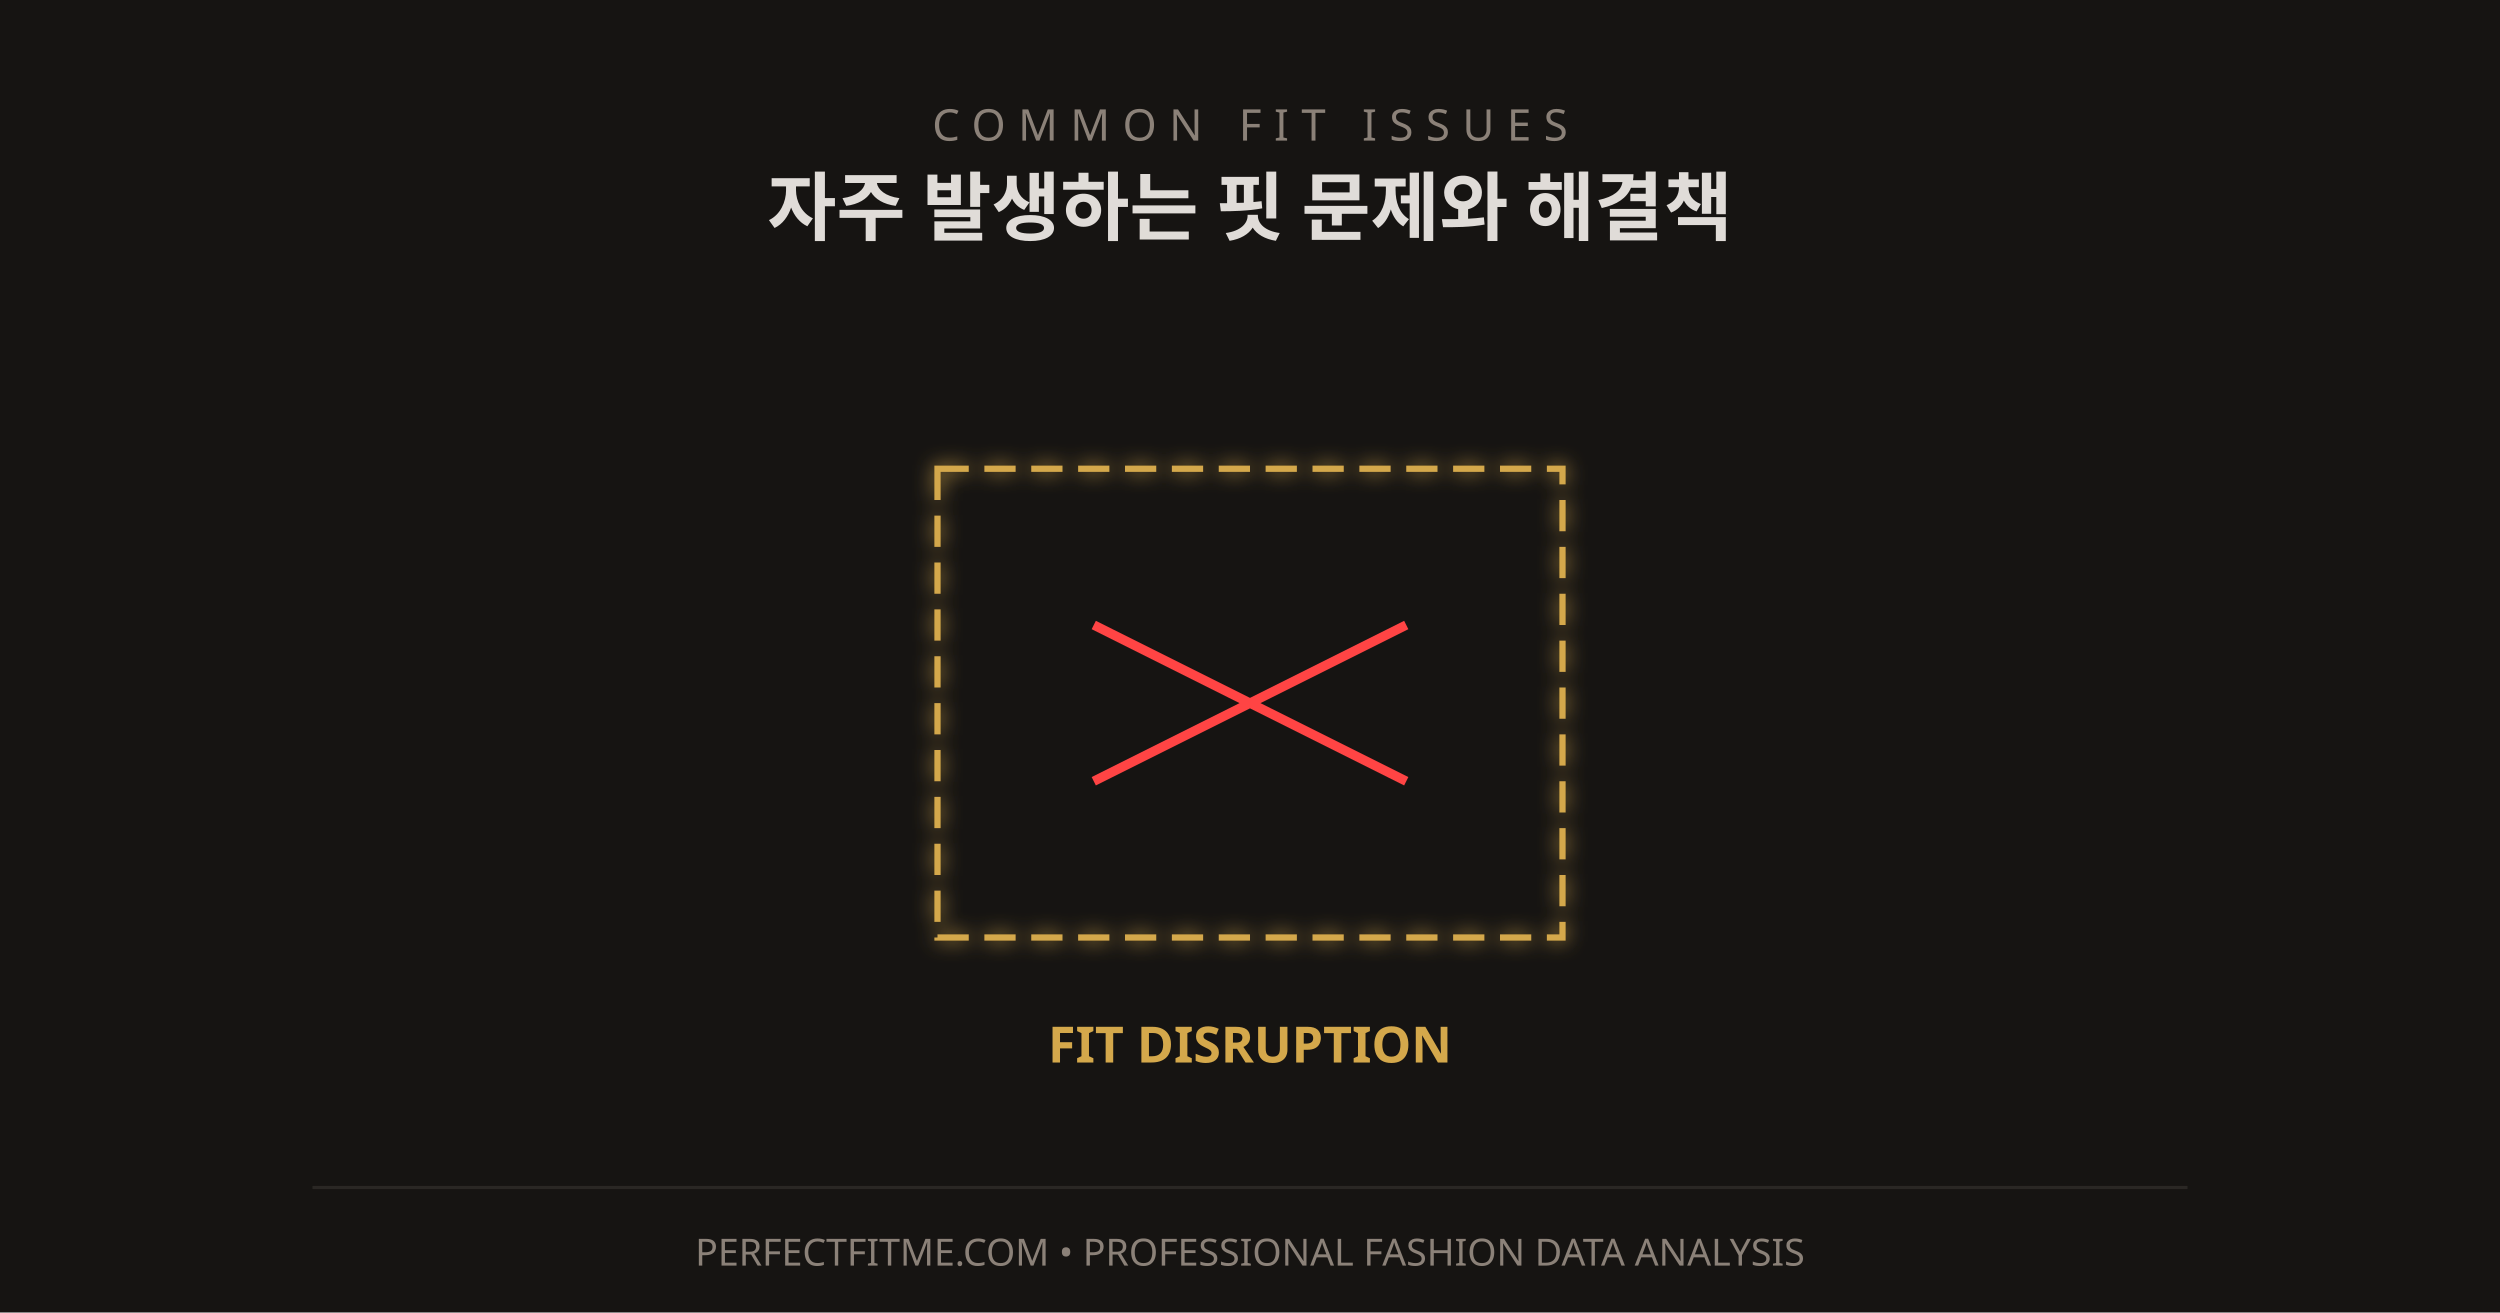
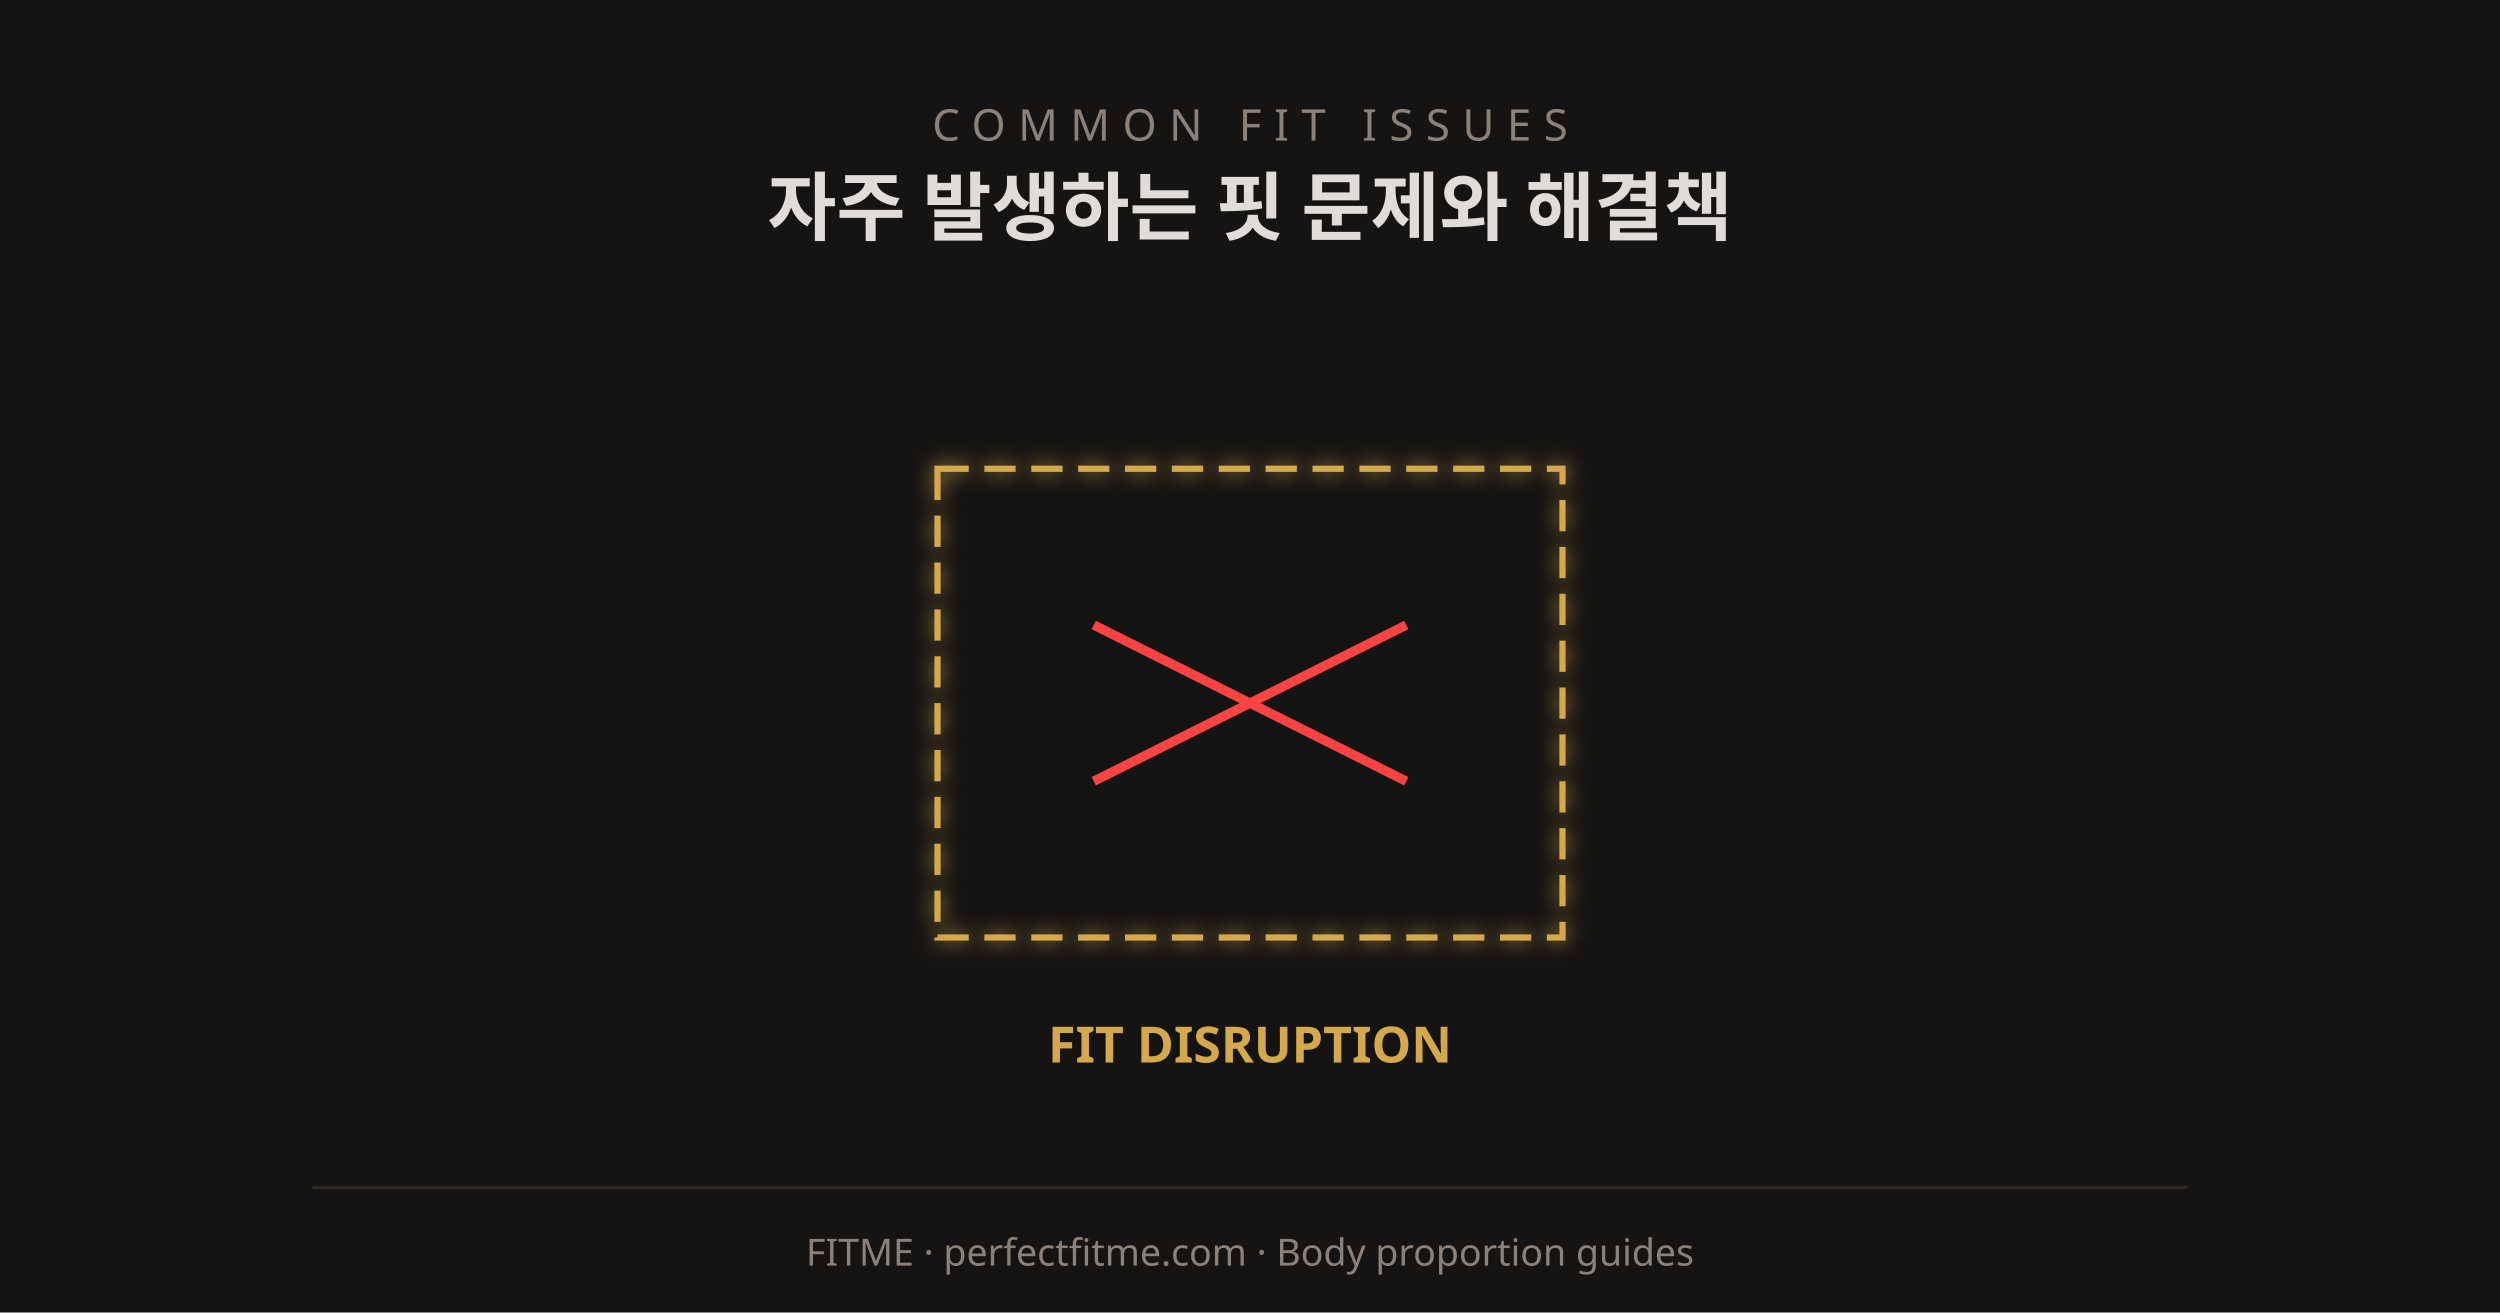
<svg xmlns="http://www.w3.org/2000/svg" viewBox="0 0 800 420" width="800" height="420">
  <defs>
    <filter id="glow" x="-20%" y="-20%" width="140%" height="140%">
      <feGaussianBlur stdDeviation="3" result="blur" />
      <feComposite in="SourceGraphic" in2="blur" operator="over" />
    </filter>
    <linearGradient id="accentGradient" x1="0%" y1="0%" x2="100%" y2="100%">
      <stop offset="0%" style="stop-color:#d4a84b;stop-opacity:1" />
      <stop offset="100%" style="stop-color:#b08d3d;stop-opacity:1" />
    </linearGradient>
    <style>
      .title { font-family: 'DM Sans', sans-serif; font-size: 24px; font-weight: 700; fill: #e0dcd8; }
      .subtitle { font-family: 'DM Sans', sans-serif; font-size: 14px; fill: #8b8178; letter-spacing: 4px; }
      .label { font-family: 'DM Sans', sans-serif; font-size: 12px; fill: #8b8178; }
      .accent-text { font-family: 'DM Sans', sans-serif; font-size: 16px; font-weight: 700; fill: #d4a84b; }
      .line { stroke: #2a2724; stroke-width: 1; }
      .accent-line { stroke: #d4a84b; stroke-width: 2; fill: none; filter: url(#glow); }
      .dashed { stroke-dasharray: 4, 3; }
    </style>
  </defs>
  <rect width="800" height="420" fill="#161412" />
  <text x="400" y="45" text-anchor="middle" class="subtitle">COMMON FIT ISSUES</text>
  <text x="400" y="75" text-anchor="middle" class="title">자주 발생하는 핏 문제와 해결책</text>
  <g transform="translate(300,150)">
    <rect x="0" y="0" width="200" height="150" class="accent-line" style="stroke-dasharray: 10,5;" />
    <path d="M50,50 L150,100 M50,100 L150,50" stroke="#ff4444" stroke-width="3" />
    <text x="100" y="190" text-anchor="middle" class="accent-text">FIT DISRUPTION</text>
  </g>
  <line x1="100" y1="380" x2="700" y2="380" class="line" />
-   <text x="400" y="405" text-anchor="middle" class="label">PERFECTFITME.COM • PROFESSIONAL FASHION DATA ANALYSIS</text>
+   <text x="400" y="405" text-anchor="middle" class="label">FITME · perfectfitme.com · Body proportion guides</text>
</svg>
